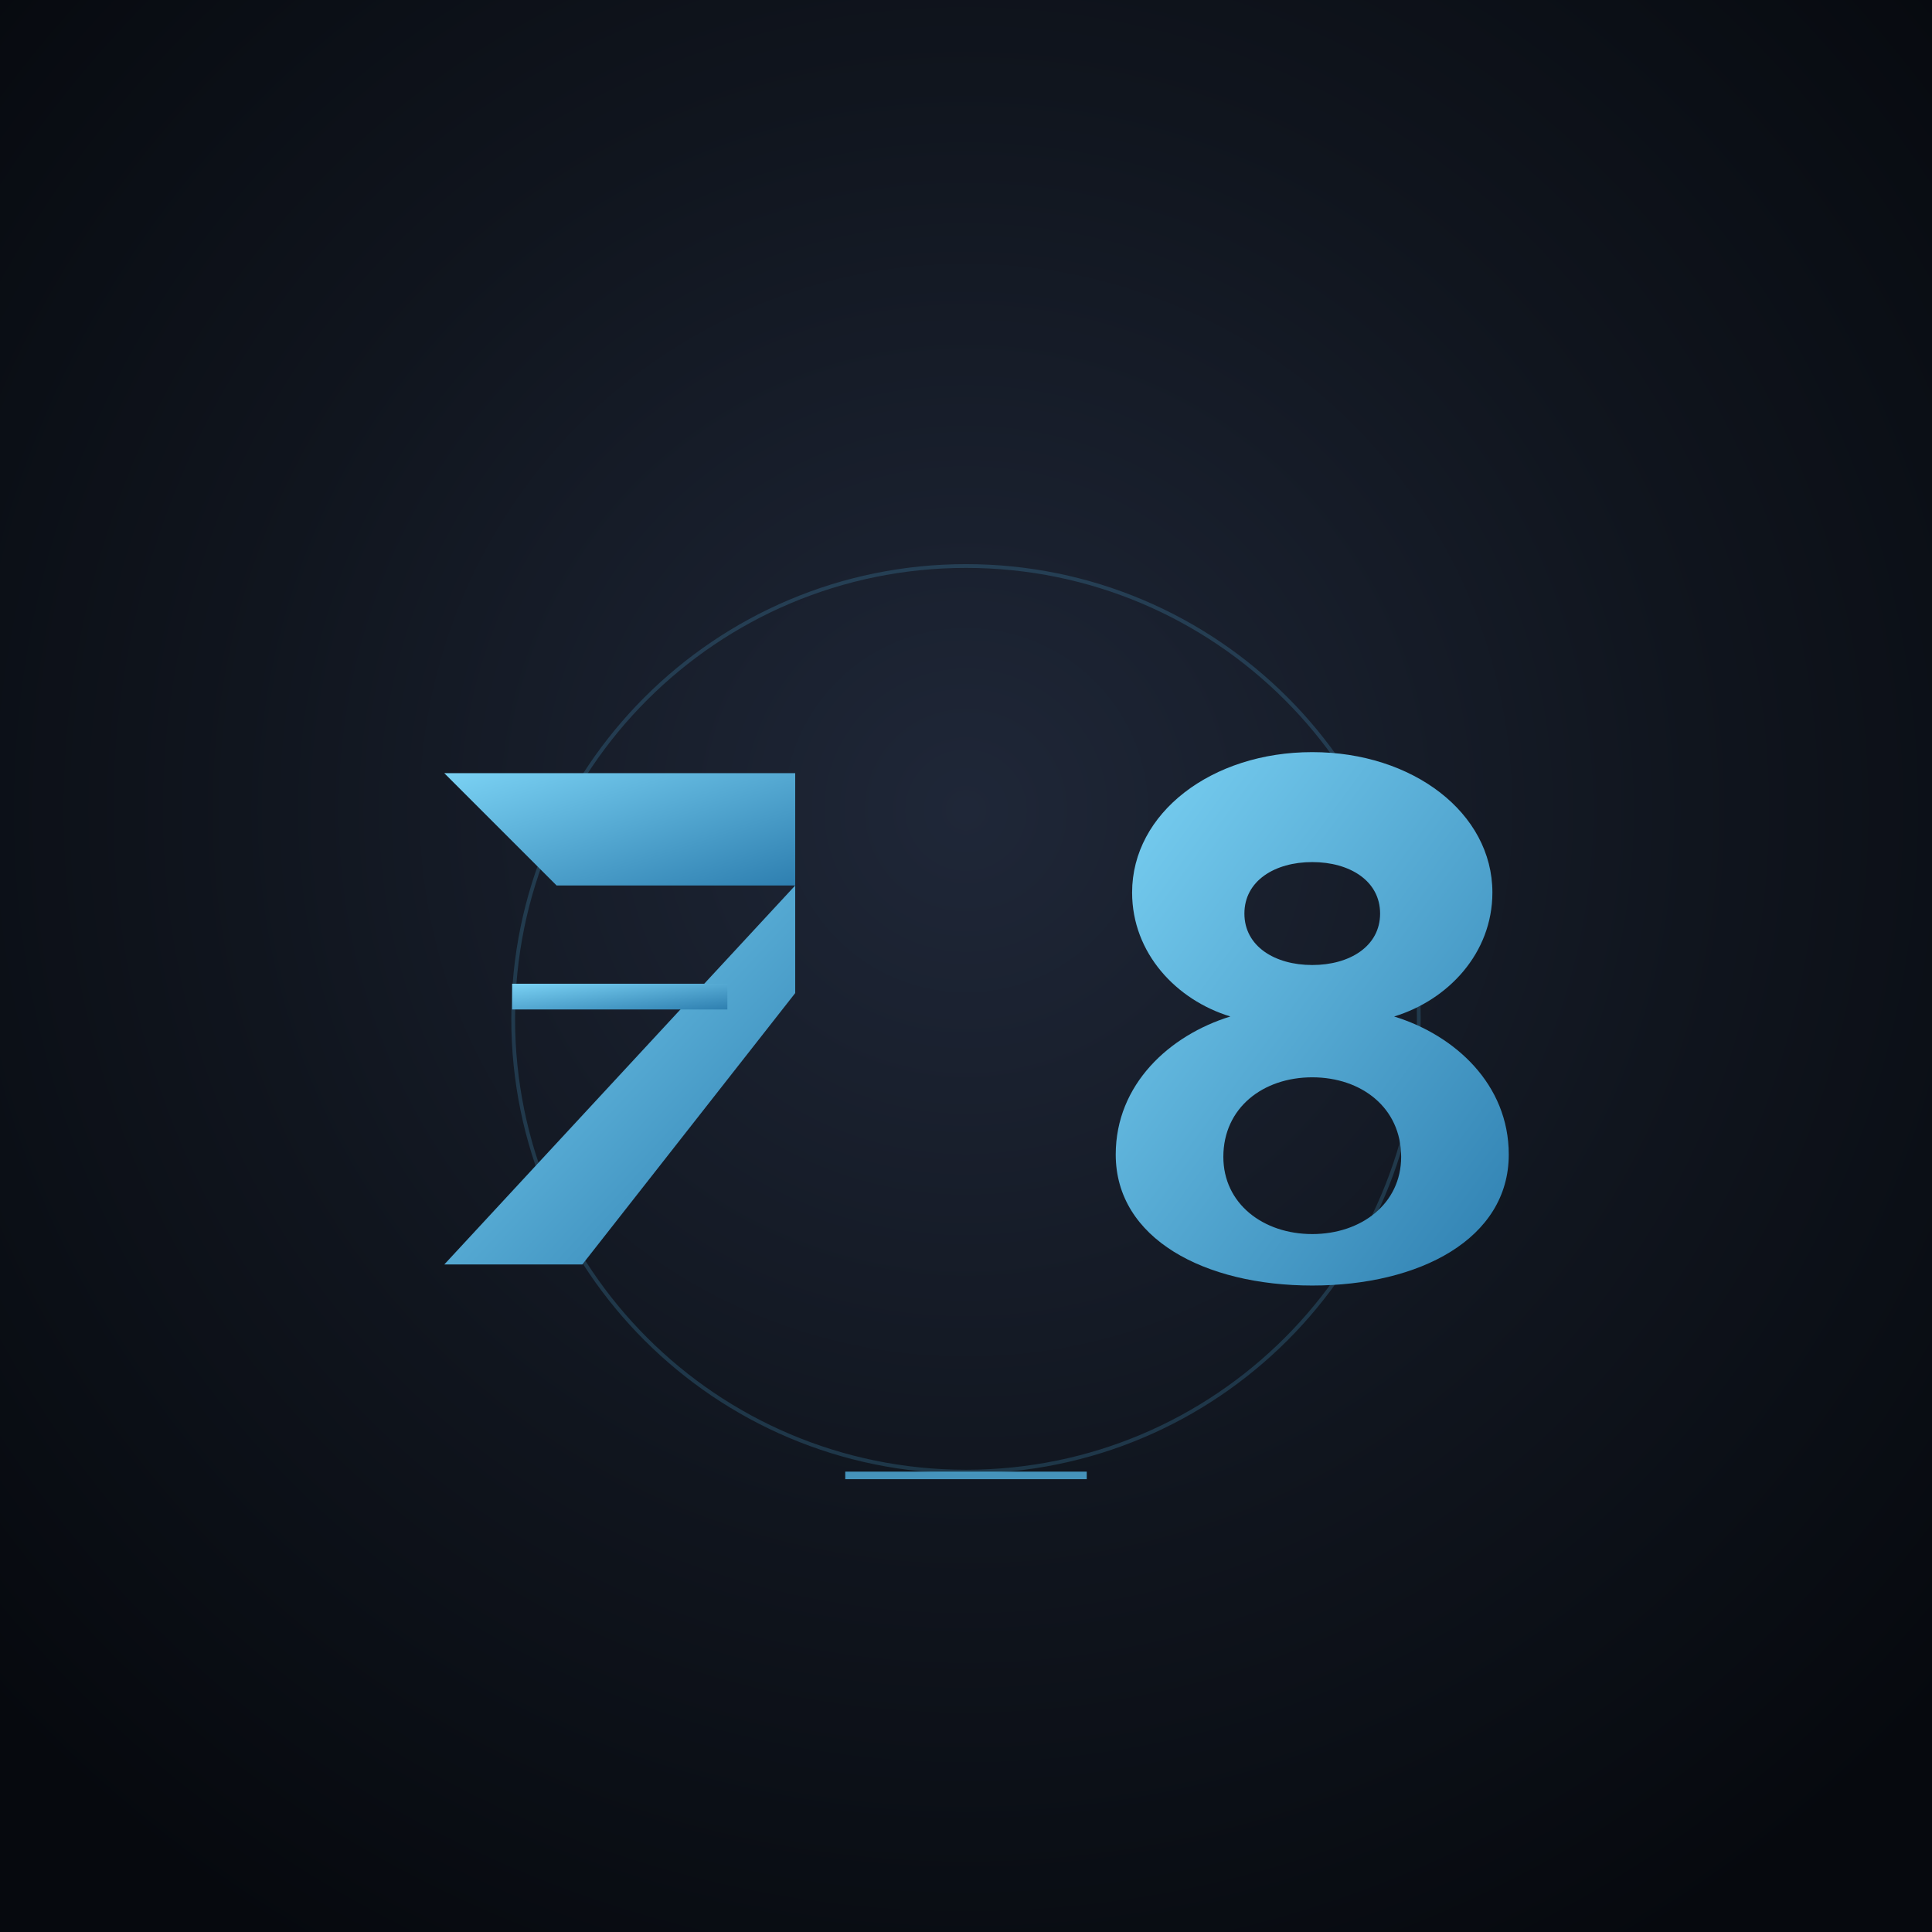
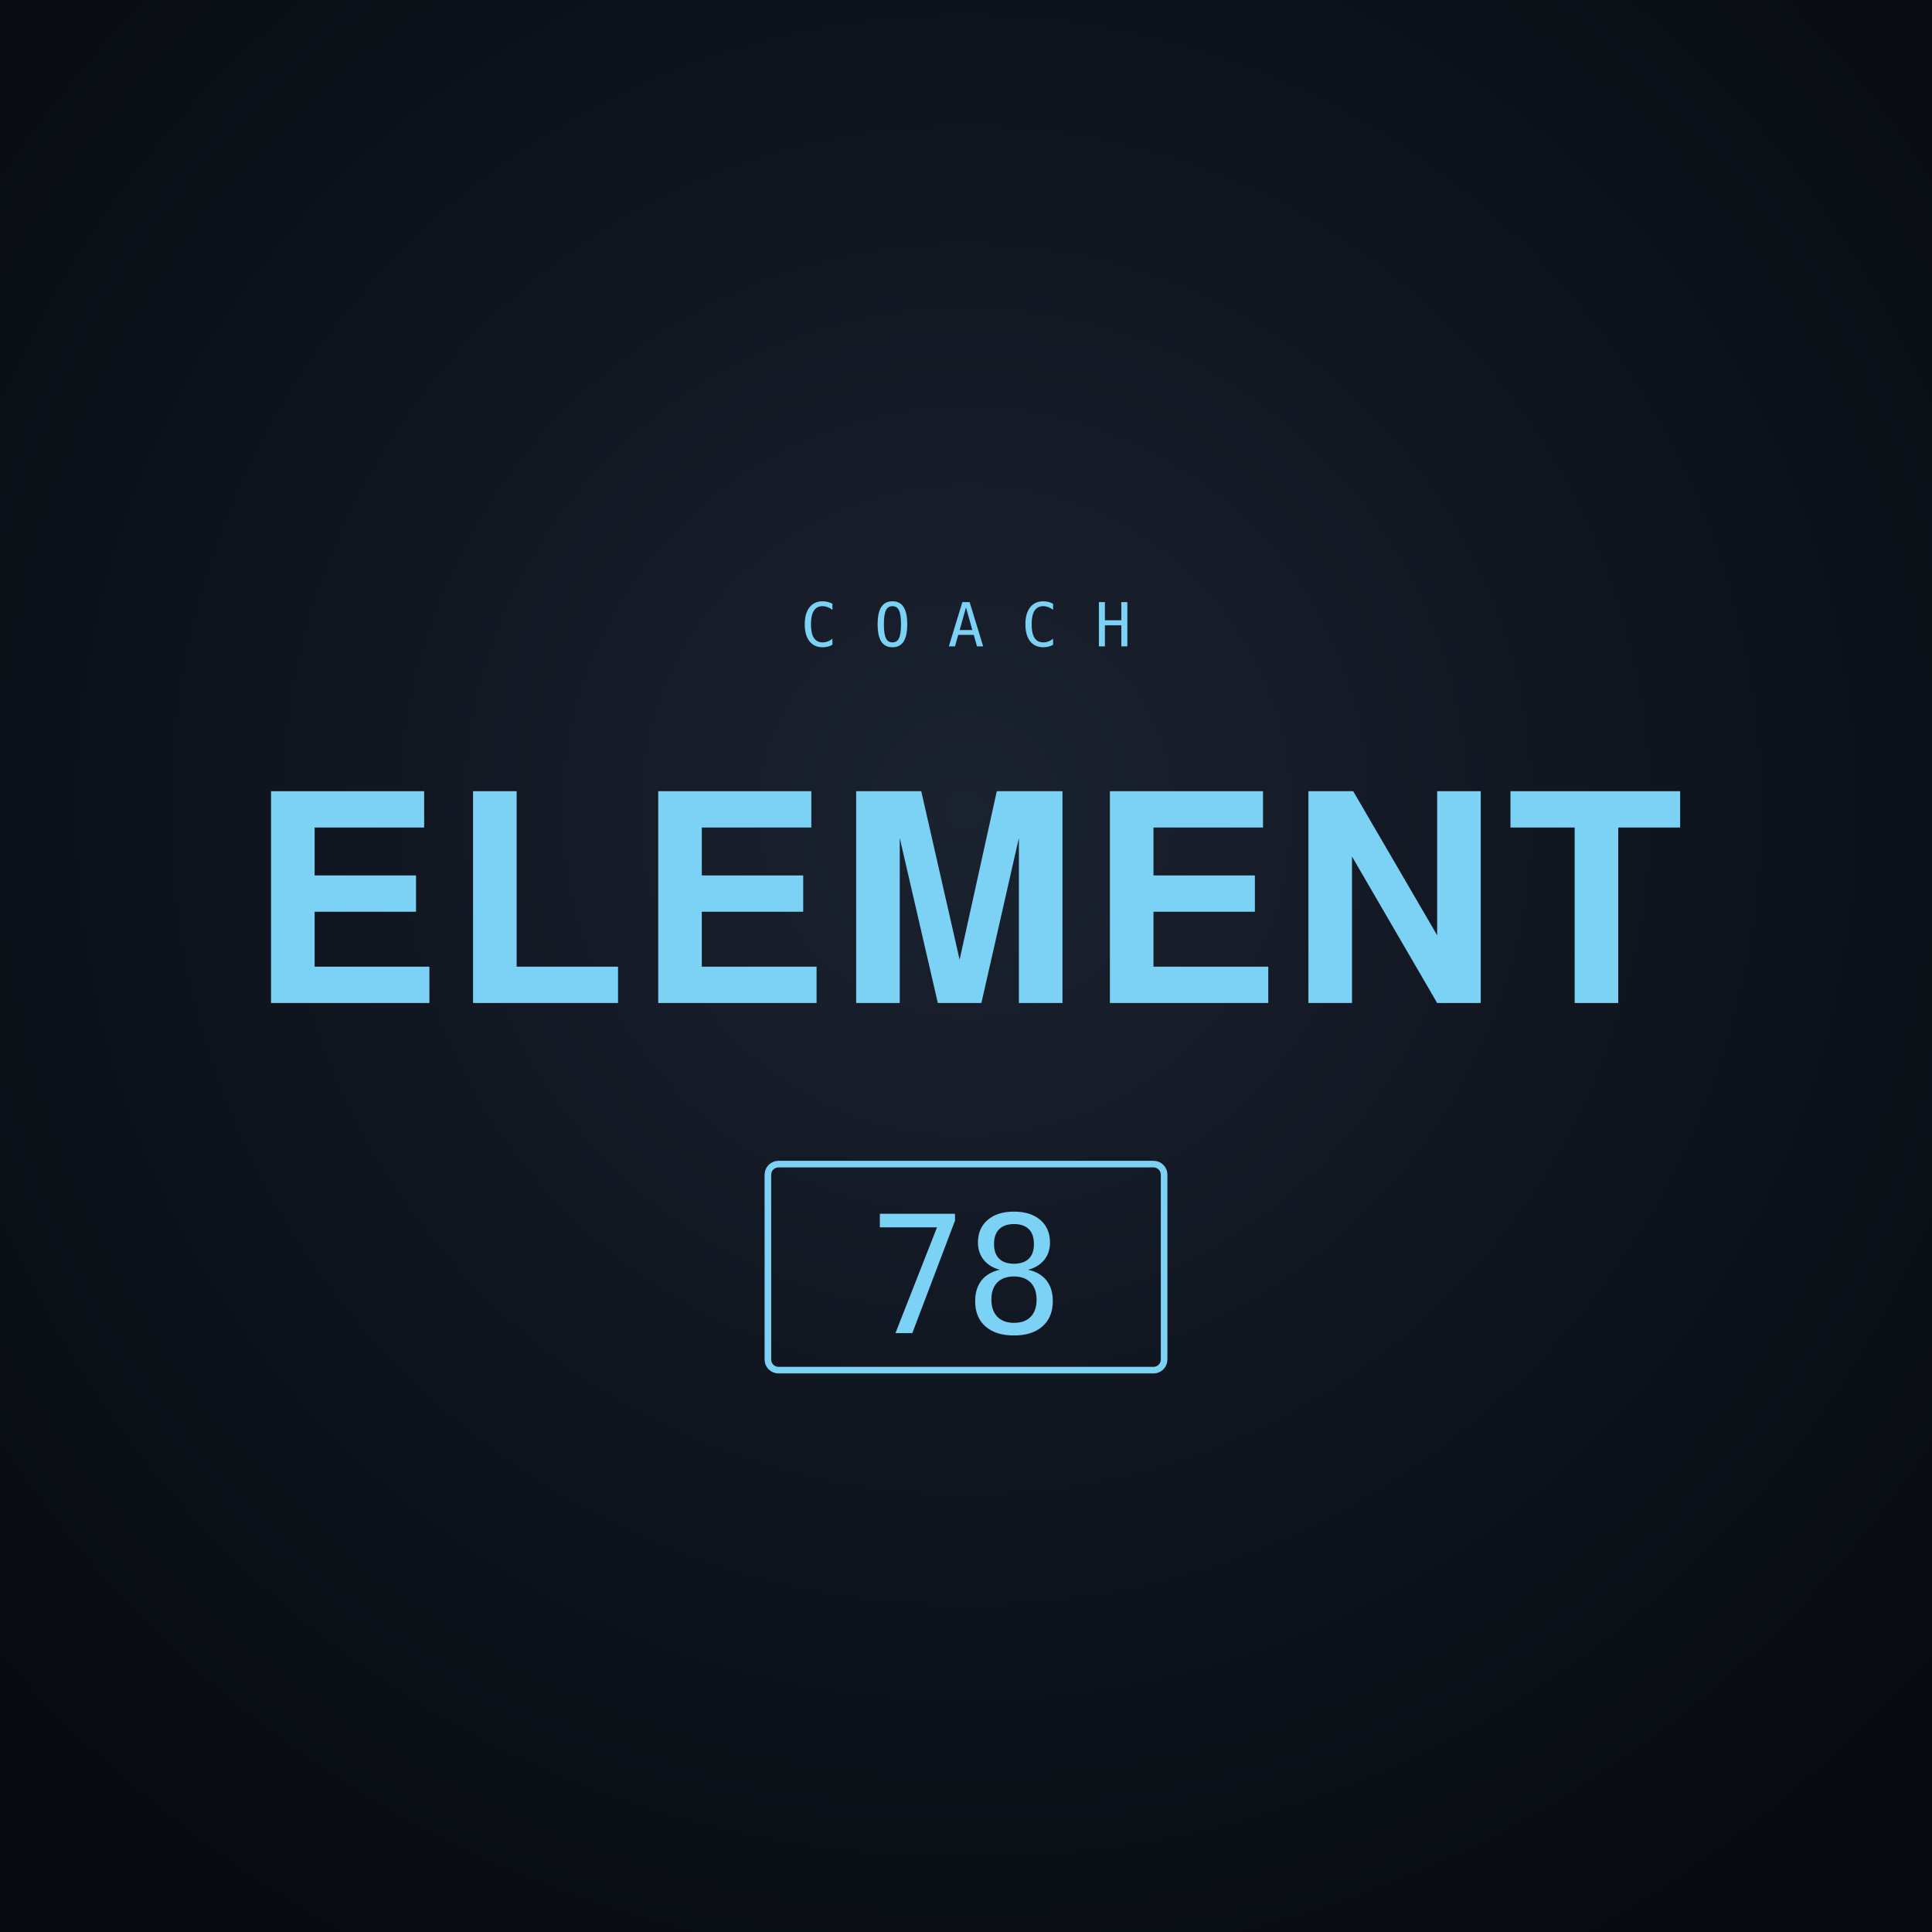
<svg xmlns="http://www.w3.org/2000/svg" viewBox="0 0 1024 1024" role="img" aria-label="Element 78 Coach">
  <defs>
-     <radialGradient id="ground" cx="50%" cy="42%" r="68%">
-       <stop offset="0%" stop-color="#1F2738" />
-       <stop offset="55%" stop-color="#10151E" />
+     <radialGradient id="ground" cx="50%" cy="42%" r="72%">
+       <stop offset="0%" stop-color="#1B2230" />
+       <stop offset="55%" stop-color="#0E131C" />
      <stop offset="100%" stop-color="#06090E" />
    </radialGradient>
-     <linearGradient id="ink" x1="0" y1="0" x2="1" y2="1">
-       <stop offset="0%" stop-color="#7BD2F4" />
-       <stop offset="100%" stop-color="#2E7FB0" />
-     </linearGradient>
  </defs>
  <rect width="1024" height="1024" fill="url(#ground)" />
-   <circle cx="512" cy="540" r="240" fill="none" stroke="#4DA9D6" stroke-opacity="0.22" stroke-width="2" />
-   <g transform="translate(512 540) scale(0.62)">
-     <g transform="translate(-296 0)" fill="url(#ink)">
-       <path d="M -150 -210 L 150 -210 L 150 -114 L -54 -114 Z" />
-       <path d="M 150 -114 L 150 -22 L -32 210 L -150 210 Z" />
-       <rect x="-92" y="-30" width="184" height="22" />
-     </g>
-     <g transform="translate(296 0)" fill="url(#ink)">
-       <path d="M 0 -228                C 86 -228 154 -176 154 -108                C 154 -56 116 -16 70 -2                C 122 14 168 56 168 116                C 168 188 92 228 0 228                C -92 228 -168 188 -168 116                C -168 56 -122 14 -70 -2                C -116 -16 -154 -56 -154 -108                C -154 -176 -86 -228 0 -228 Z                M 0 -134                C -32 -134 -58 -118 -58 -90                C -58 -62 -32 -46 0 -46                C 32 -46 58 -62 58 -90                C 58 -118 32 -134 0 -134 Z                M 0 50                C -42 50 -76 76 -76 118                C -76 158 -42 184 0 184                C 42 184 76 158 76 118                C 76 76 42 50 0 50 Z" fill-rule="evenodd" />
+   <g transform="translate(512 512) scale(0.7) translate(-512 -512)">
+     <text x="512" y="270" text-anchor="middle" font-family="ui-monospace, 'JetBrains Mono', Menlo, Consolas, monospace" font-size="46" font-weight="500" letter-spacing="28" fill="#7BD2F4">COACH</text>
+     <text x="512" y="540" text-anchor="middle" font-family="Impact, Haettenschweiler, 'Arial Narrow', 'Helvetica Neue', sans-serif" font-size="220" font-weight="900" letter-spacing="6" fill="#7BD2F4">ELEMENT</text>
+     <g transform="translate(512 740)">
+       <rect x="-150" y="-78" width="300" height="156" rx="8" ry="8" fill="none" stroke="#7BD2F4" stroke-width="5" />
+       <text x="0" y="50" text-anchor="middle" font-family="ui-monospace, 'JetBrains Mono', Menlo, Consolas, monospace" font-size="124" font-weight="500" letter-spacing="-2" fill="#7BD2F4">78</text>
    </g>
  </g>
-   <rect x="448" y="780" width="128" height="4" fill="#4DA9D6" opacity="0.85" />
</svg>
